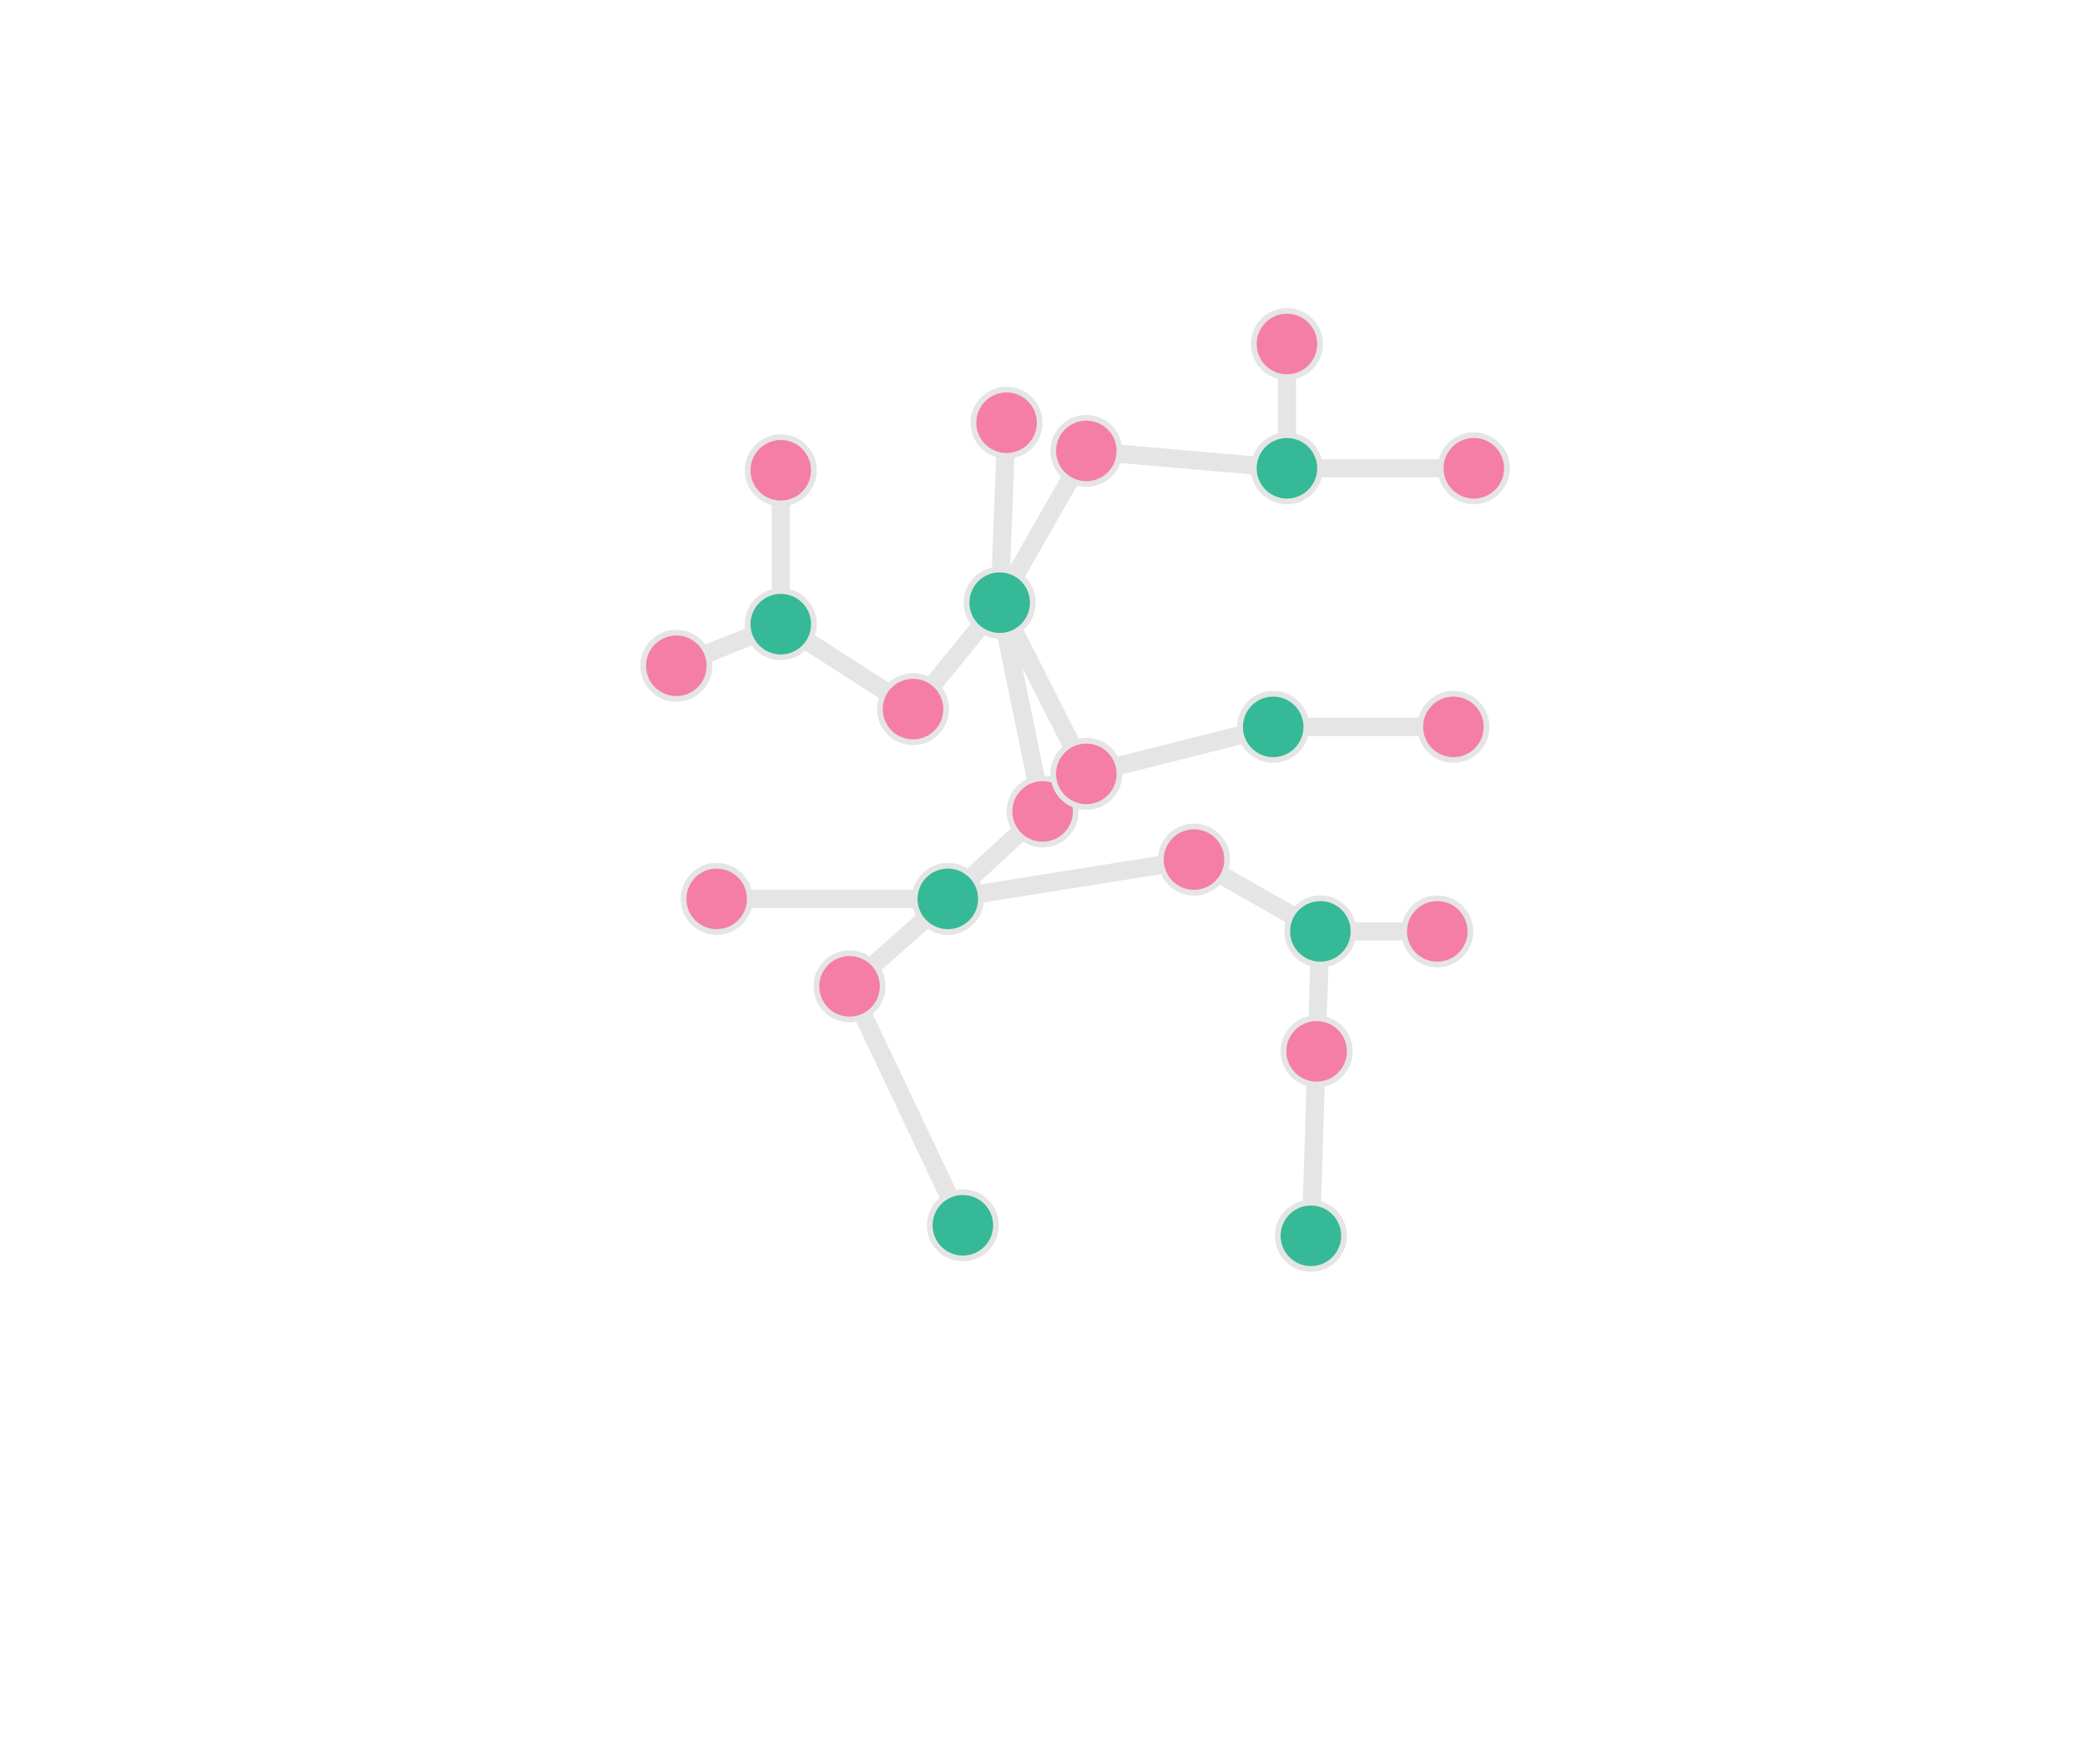
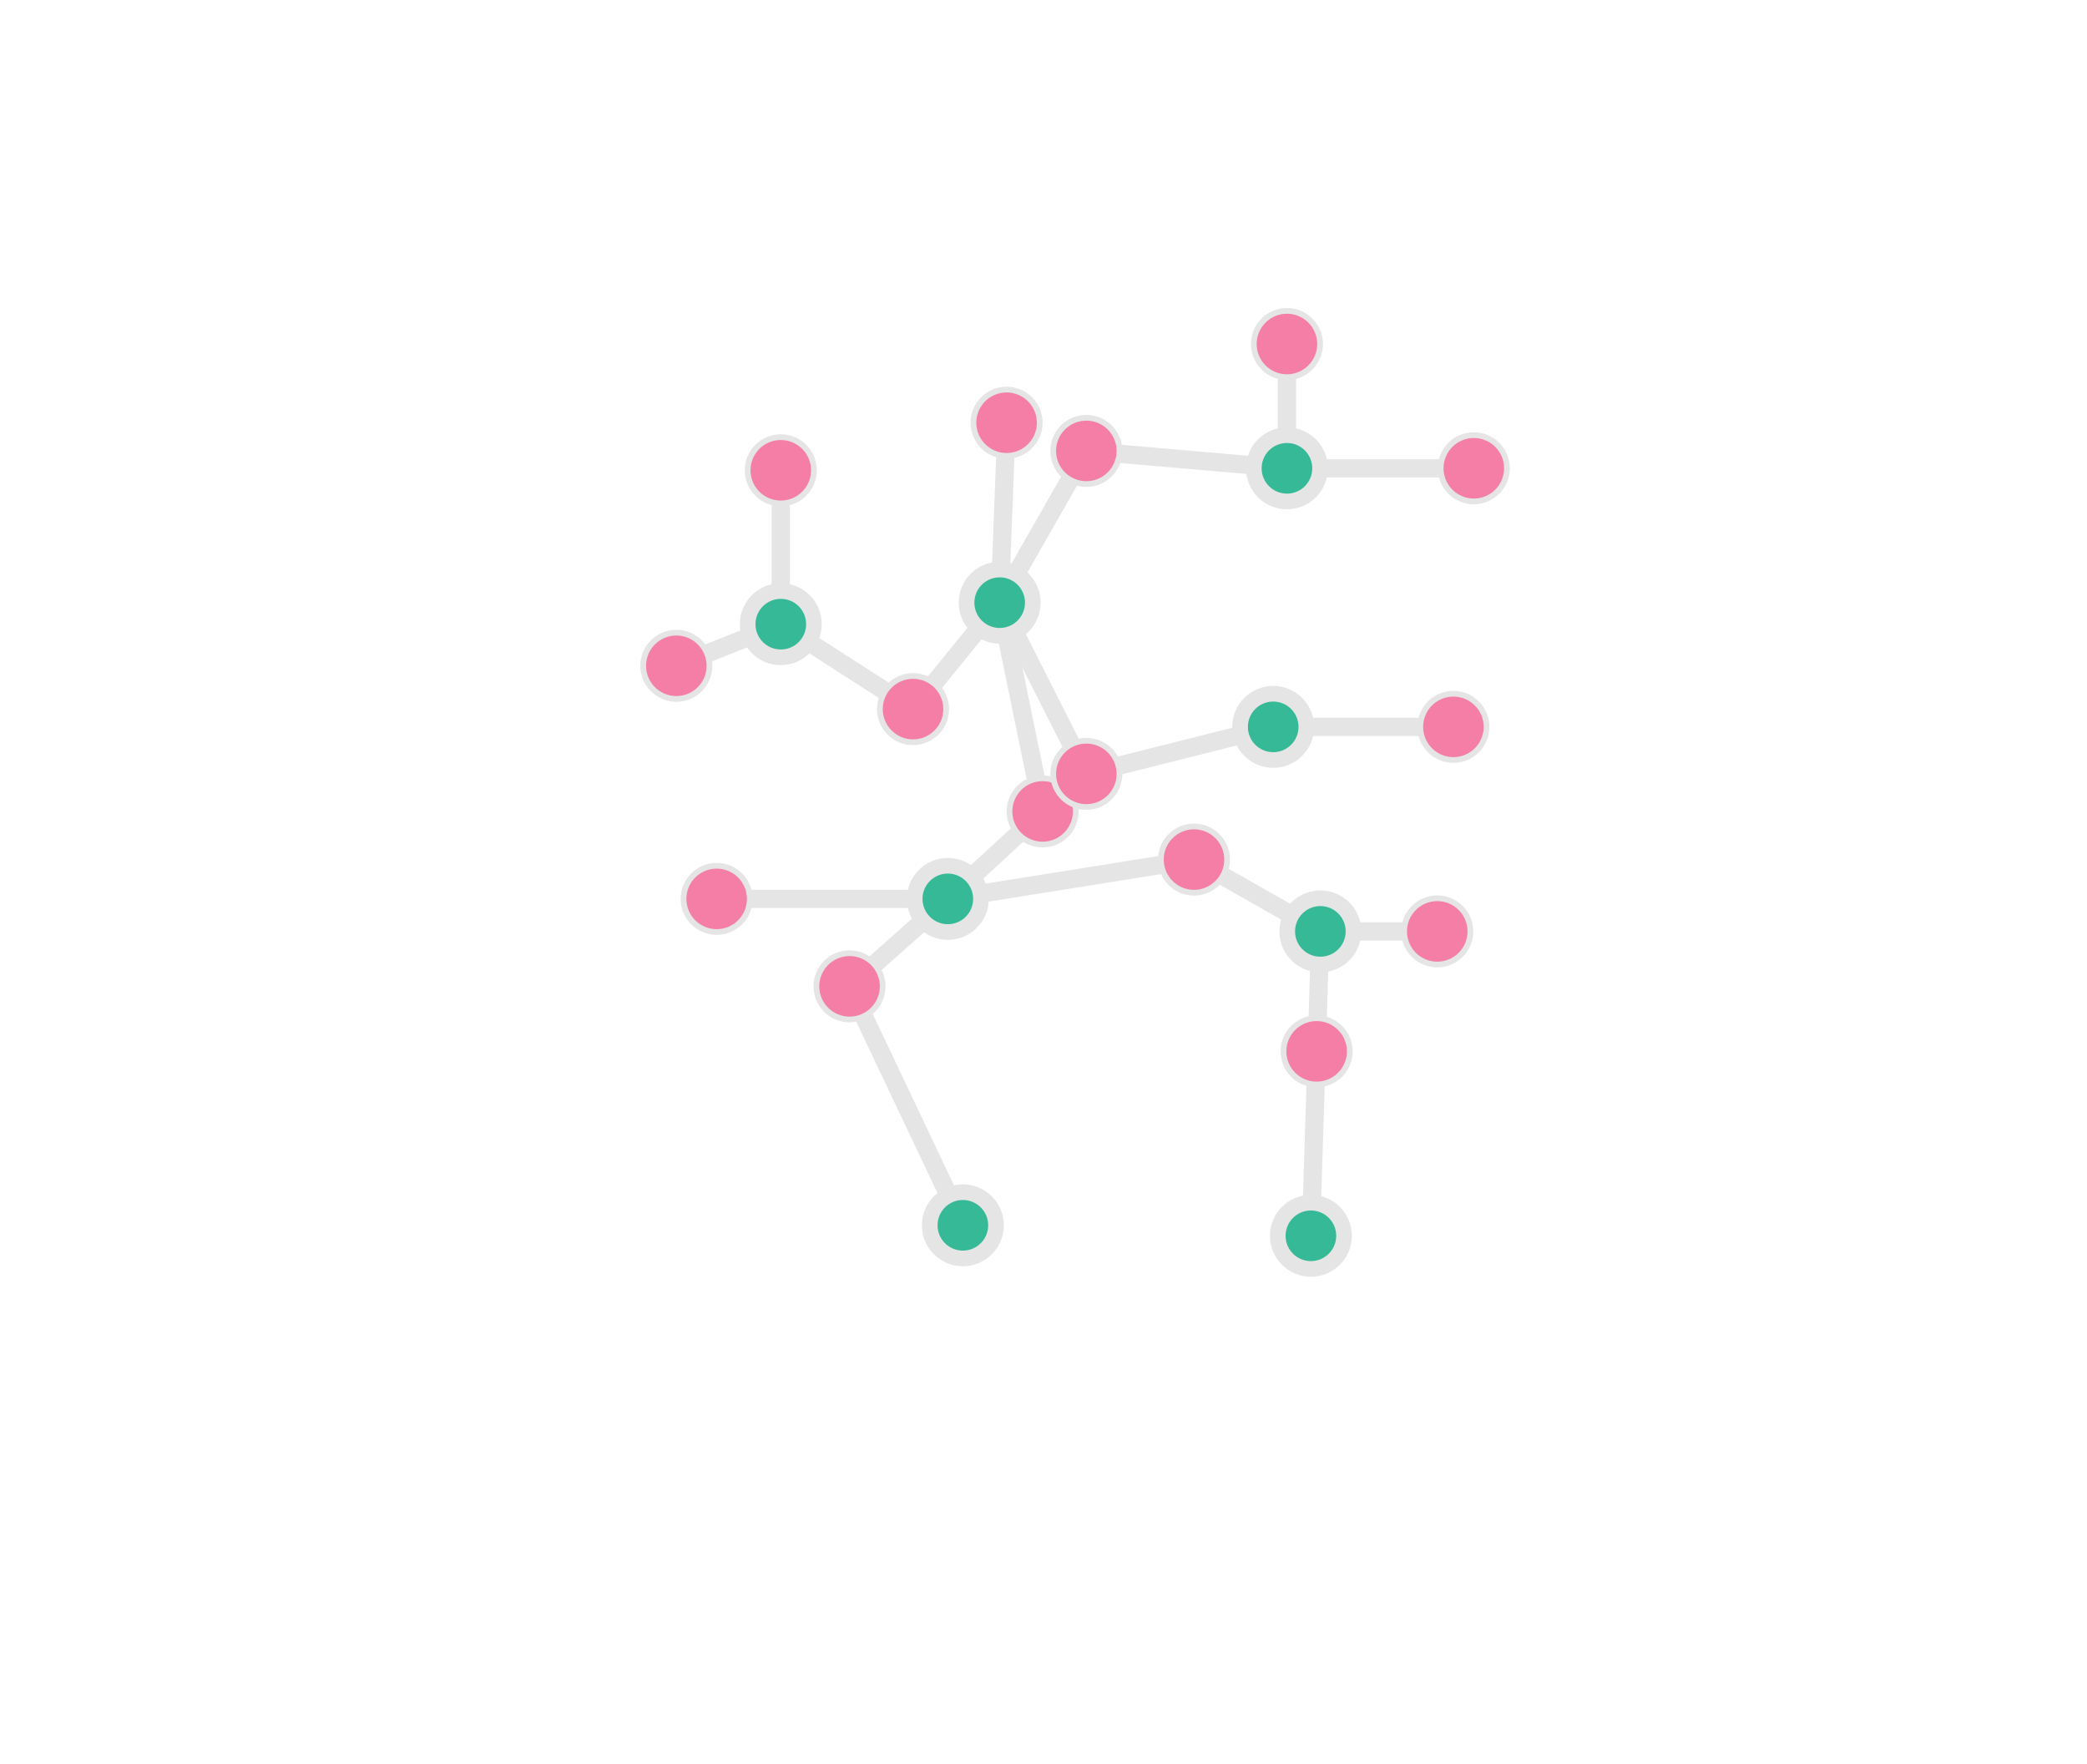
<svg xmlns="http://www.w3.org/2000/svg" width="400mm" height="338mm" version="1.1" id="svg1735">
  <defs id="defs1649" />
  <path style="fill:none;stroke:#e5e5e5;stroke-width:13.228;stroke-linecap:butt;stroke-linejoin:miter;stroke-opacity:1;stroke-dasharray:none" d="m 565.595,340.185 v 111.91 l -75.661,30.183" id="path3184" />
  <path style="fill:none;stroke:#e5e5e5;stroke-width:13.228;stroke-linecap:butt;stroke-linejoin:miter;stroke-opacity:1;stroke-dasharray:none" d="m 565.595,452.095 95.797,61.559 62.773,-77.109 4.994,-130.337" id="path3186" />
  <path style="fill:none;stroke:#e5e5e5;stroke-width:13.228;stroke-linecap:butt;stroke-linejoin:miter;stroke-opacity:1;stroke-dasharray:none" d="m 724.165,436.545 62.773,-109.913 145.315,12.593 0.003,-90.031" id="path3188" />
  <path style="fill:none;stroke:#e5e5e5;stroke-width:13.228;stroke-linecap:butt;stroke-linejoin:miter;stroke-opacity:1;stroke-dasharray:none" d="m 932.253,339.225 135.37,-0.028" id="path3190" />
  <path style="fill:none;stroke:#e5e5e5;stroke-width:13.228;stroke-linecap:butt;stroke-linejoin:miter;stroke-opacity:1;stroke-dasharray:none" d="M 724.165,436.517 786.937,560.563 922.305,526.521 H 1052.837" id="path3192" />
  <path style="fill:none;stroke:#e5e5e5;stroke-width:13.228;stroke-linecap:butt;stroke-linejoin:miter;stroke-opacity:1;stroke-dasharray:none" d="m 724.165,436.517 31.093,151.261 -68.652,63.347 -71.204,63.347 82.077,173.098" id="path3194" />
  <path style="fill:none;stroke:#e5e5e5;stroke-width:13.228;stroke-linecap:butt;stroke-linejoin:miter;stroke-opacity:1;stroke-dasharray:none" d="M 686.606,651.126 H 519.147" id="path3196" />
  <path style="fill:none;stroke:#e5e5e5;stroke-width:13.228;stroke-linecap:butt;stroke-linejoin:miter;stroke-opacity:1;stroke-dasharray:none" d="m 686.606,651.126 178.318,-28.477 91.539,52.018 h 84.681" id="path3198" />
  <path style="fill:none;stroke:#e5e5e5;stroke-width:13.228;stroke-linecap:butt;stroke-linejoin:miter;stroke-opacity:1;stroke-dasharray:none" d="m 956.463,674.667 -6.858,220.506" id="path3200" />
  <circle style="fill:#f47ea6;fill-opacity:1;stroke:#e5e5e5;stroke-width:4.157;stroke-linecap:butt;stroke-linejoin:round;stroke-miterlimit:10;stroke-dasharray:none;stroke-opacity:1" id="path395-5-3-3-35-2-28" cx="565.595" cy="340.661" r="24.005" />
  <circle style="fill:#f47ea6;fill-opacity:1;stroke:#e5e5e5;stroke-width:4.157;stroke-linecap:butt;stroke-linejoin:round;stroke-miterlimit:10;stroke-dasharray:none;stroke-opacity:1" id="path395-5-3-3-35-2-28-6" cx="489.934" cy="482.278" r="24.005" />
  <circle style="fill:#f47ea6;fill-opacity:1;stroke:#e5e5e5;stroke-width:4.157;stroke-linecap:butt;stroke-linejoin:round;stroke-miterlimit:10;stroke-dasharray:none;stroke-opacity:1" id="path395-5-3-3-35-2-28-6-5" cx="661.392" cy="513.654" r="24.005" />
  <circle style="fill:#f47ea6;fill-opacity:1;stroke:#e5e5e5;stroke-width:4.157;stroke-linecap:butt;stroke-linejoin:round;stroke-miterlimit:10;stroke-dasharray:none;stroke-opacity:1" id="path395-5-3-3-35-2-28-6-2" cx="615.402" cy="714.473" r="24.005" />
  <circle style="fill:#f47ea6;fill-opacity:1;stroke:#e5e5e5;stroke-width:4.157;stroke-linecap:butt;stroke-linejoin:round;stroke-miterlimit:10;stroke-dasharray:none;stroke-opacity:1" id="path395-5-3-3-35-2-28-6-54" cx="755.258" cy="587.778" r="24.005" />
  <circle style="fill:#f47ea6;fill-opacity:1;stroke:#e5e5e5;stroke-width:4.157;stroke-linecap:butt;stroke-linejoin:round;stroke-miterlimit:10;stroke-dasharray:none;stroke-opacity:1" id="path395-5-3-3-35-2-28-6-7" cx="786.938" cy="326.632" r="24.005" />
  <circle style="fill:#f47ea6;fill-opacity:1;stroke:#e5e5e5;stroke-width:4.157;stroke-linecap:butt;stroke-linejoin:round;stroke-miterlimit:10;stroke-dasharray:none;stroke-opacity:1" id="path395-5-3-3-35-2-28-6-4" cx="786.937" cy="560.563" r="24.005" />
  <circle style="fill:#f47ea6;fill-opacity:1;stroke:#e5e5e5;stroke-width:4.157;stroke-linecap:butt;stroke-linejoin:round;stroke-miterlimit:10;stroke-dasharray:none;stroke-opacity:1" id="path395-5-3-3-35-2-28-6-43" cx="864.924" cy="622.649" r="24.005" />
  <circle style="fill:#f47ea6;fill-opacity:1;stroke:#e5e5e5;stroke-width:4.157;stroke-linecap:butt;stroke-linejoin:round;stroke-miterlimit:10;stroke-dasharray:none;stroke-opacity:1" id="path395-5-3-3-35-2-28-6-0" cx="953.761" cy="761.556" r="24.005" />
  <circle style="fill:#f47ea6;fill-opacity:1;stroke:#e5e5e5;stroke-width:4.157;stroke-linecap:butt;stroke-linejoin:round;stroke-miterlimit:10;stroke-dasharray:none;stroke-opacity:1" id="path395-5-3-3-35-2-28-1" cx="729.159" cy="306.208" r="24.005" />
  <circle style="fill:#f47ea6;fill-opacity:1;stroke:#e5e5e5;stroke-width:4.157;stroke-linecap:butt;stroke-linejoin:round;stroke-miterlimit:10;stroke-dasharray:none;stroke-opacity:1" id="path395-5-3-3-35-2-28-0" cx="932.256" cy="249.194" r="24.005" />
  <circle style="fill:#f47ea6;fill-opacity:1;stroke:#e5e5e5;stroke-width:4.157;stroke-linecap:butt;stroke-linejoin:round;stroke-miterlimit:10;stroke-dasharray:none;stroke-opacity:1" id="path395-5-3-3-35-2-28-63" cx="1067.623" cy="339.198" r="24.005" />
  <circle style="fill:#f47ea6;fill-opacity:1;stroke:#e5e5e5;stroke-width:4.157;stroke-linecap:butt;stroke-linejoin:round;stroke-miterlimit:10;stroke-dasharray:none;stroke-opacity:1" id="path395-5-3-3-35-2-28-2" cx="1052.837" cy="526.521" r="24.005" />
  <circle style="fill:#f47ea6;fill-opacity:1;stroke:#e5e5e5;stroke-width:4.157;stroke-linecap:butt;stroke-linejoin:round;stroke-miterlimit:10;stroke-dasharray:none;stroke-opacity:1" id="path395-5-3-3-35-2-28-06" cx="519.147" cy="651.126" r="24.005" />
  <circle style="fill:#f47ea6;fill-opacity:1;stroke:#e5e5e5;stroke-width:4.157;stroke-linecap:butt;stroke-linejoin:round;stroke-miterlimit:10;stroke-dasharray:none;stroke-opacity:1" id="path395-5-3-3-35-2-28-15" cx="1041.144" cy="674.667" r="24.005" />
-   <circle style="fill:#35b996;fill-opacity:1;stroke:#e5e5e5;stroke-width:4.157;stroke-linecap:butt;stroke-linejoin:round;stroke-miterlimit:10;stroke-dasharray:none;stroke-opacity:1" id="path395-5-3-3-35-2-0-5" cx="565.608" cy="452.123" r="24.005" />
-   <circle style="fill:#35b996;fill-opacity:1;stroke:#e5e5e5;stroke-width:4.157;stroke-linecap:butt;stroke-linejoin:round;stroke-miterlimit:10;stroke-dasharray:none;stroke-opacity:1" id="path395-5-3-3-35-2-0-4" cx="724.165" cy="436.545" r="24.005" />
-   <circle style="fill:#35b996;fill-opacity:1;stroke:#e5e5e5;stroke-width:4.157;stroke-linecap:butt;stroke-linejoin:round;stroke-miterlimit:10;stroke-dasharray:none;stroke-opacity:1" id="path395-5-3-3-35-2-0-7" cx="932.253" cy="339.225" r="24.005" />
-   <circle style="fill:#35b996;fill-opacity:1;stroke:#e5e5e5;stroke-width:4.157;stroke-linecap:butt;stroke-linejoin:round;stroke-miterlimit:10;stroke-dasharray:none;stroke-opacity:1" id="path395-5-3-3-35-2-0-6" cx="922.302" cy="526.521" r="24.005" />
-   <circle style="fill:#35b996;fill-opacity:1;stroke:#e5e5e5;stroke-width:4.157;stroke-linecap:butt;stroke-linejoin:round;stroke-miterlimit:10;stroke-dasharray:none;stroke-opacity:1" id="path395-5-3-3-35-2-0-56" cx="686.592" cy="651.126" r="24.005" />
-   <circle style="fill:#35b996;fill-opacity:1;stroke:#e5e5e5;stroke-width:4.157;stroke-linecap:butt;stroke-linejoin:round;stroke-miterlimit:10;stroke-dasharray:none;stroke-opacity:1" id="path395-5-3-3-35-2-0-9" cx="956.46" cy="674.667" r="24.005" />
-   <circle style="fill:#35b996;fill-opacity:1;stroke:#e5e5e5;stroke-width:4.157;stroke-linecap:butt;stroke-linejoin:round;stroke-miterlimit:10;stroke-dasharray:none;stroke-opacity:1" id="path395-5-3-3-35-2-0-3" cx="697.492" cy="887.565" r="24.005" />
-   <circle style="fill:#35b996;fill-opacity:1;stroke:#e5e5e5;stroke-width:4.157;stroke-linecap:butt;stroke-linejoin:round;stroke-miterlimit:10;stroke-dasharray:none;stroke-opacity:1" id="path395-5-3-3-35-2-0-74" cx="949.605" cy="895.172" r="24.005" />
+   <circle style="fill:#35b996;fill-opacity:1;stroke:#e5e5e5;stroke-width:11.339;stroke-linecap:butt;stroke-linejoin:round;stroke-miterlimit:10;stroke-dasharray:none;stroke-opacity:1" id="path395-5-3-3-35-2-0-5" cx="565.608" cy="452.123" r="24.005" />
+   <circle style="fill:#35b996;fill-opacity:1;stroke:#e5e5e5;stroke-width:11.339;stroke-linecap:butt;stroke-linejoin:round;stroke-miterlimit:10;stroke-dasharray:none;stroke-opacity:1" id="path395-5-3-3-35-2-0-4" cx="724.165" cy="436.545" r="24.005" />
+   <circle style="fill:#35b996;fill-opacity:1;stroke:#e5e5e5;stroke-width:11.339;stroke-linecap:butt;stroke-linejoin:round;stroke-miterlimit:10;stroke-dasharray:none;stroke-opacity:1" id="path395-5-3-3-35-2-0-7" cx="932.253" cy="339.225" r="24.005" />
+   <circle style="fill:#35b996;fill-opacity:1;stroke:#e5e5e5;stroke-width:11.339;stroke-linecap:butt;stroke-linejoin:round;stroke-miterlimit:10;stroke-dasharray:none;stroke-opacity:1" id="path395-5-3-3-35-2-0-6" cx="922.302" cy="526.521" r="24.005" />
+   <circle style="fill:#35b996;fill-opacity:1;stroke:#e5e5e5;stroke-width:11.339;stroke-linecap:butt;stroke-linejoin:round;stroke-miterlimit:10;stroke-dasharray:none;stroke-opacity:1" id="path395-5-3-3-35-2-0-56" cx="686.592" cy="651.126" r="24.005" />
+   <circle style="fill:#35b996;fill-opacity:1;stroke:#e5e5e5;stroke-width:11.339;stroke-linecap:butt;stroke-linejoin:round;stroke-miterlimit:10;stroke-dasharray:none;stroke-opacity:1" id="path395-5-3-3-35-2-0-9" cx="956.46" cy="674.667" r="24.005" />
+   <circle style="fill:#35b996;fill-opacity:1;stroke:#e5e5e5;stroke-width:11.339;stroke-linecap:butt;stroke-linejoin:round;stroke-miterlimit:10;stroke-dasharray:none;stroke-opacity:1" id="path395-5-3-3-35-2-0-3" cx="697.492" cy="887.565" r="24.005" />
+   <circle style="fill:#35b996;fill-opacity:1;stroke:#e5e5e5;stroke-width:11.339;stroke-linecap:butt;stroke-linejoin:round;stroke-miterlimit:10;stroke-dasharray:none;stroke-opacity:1" id="path395-5-3-3-35-2-0-74" cx="949.605" cy="895.172" r="24.005" />
</svg>
